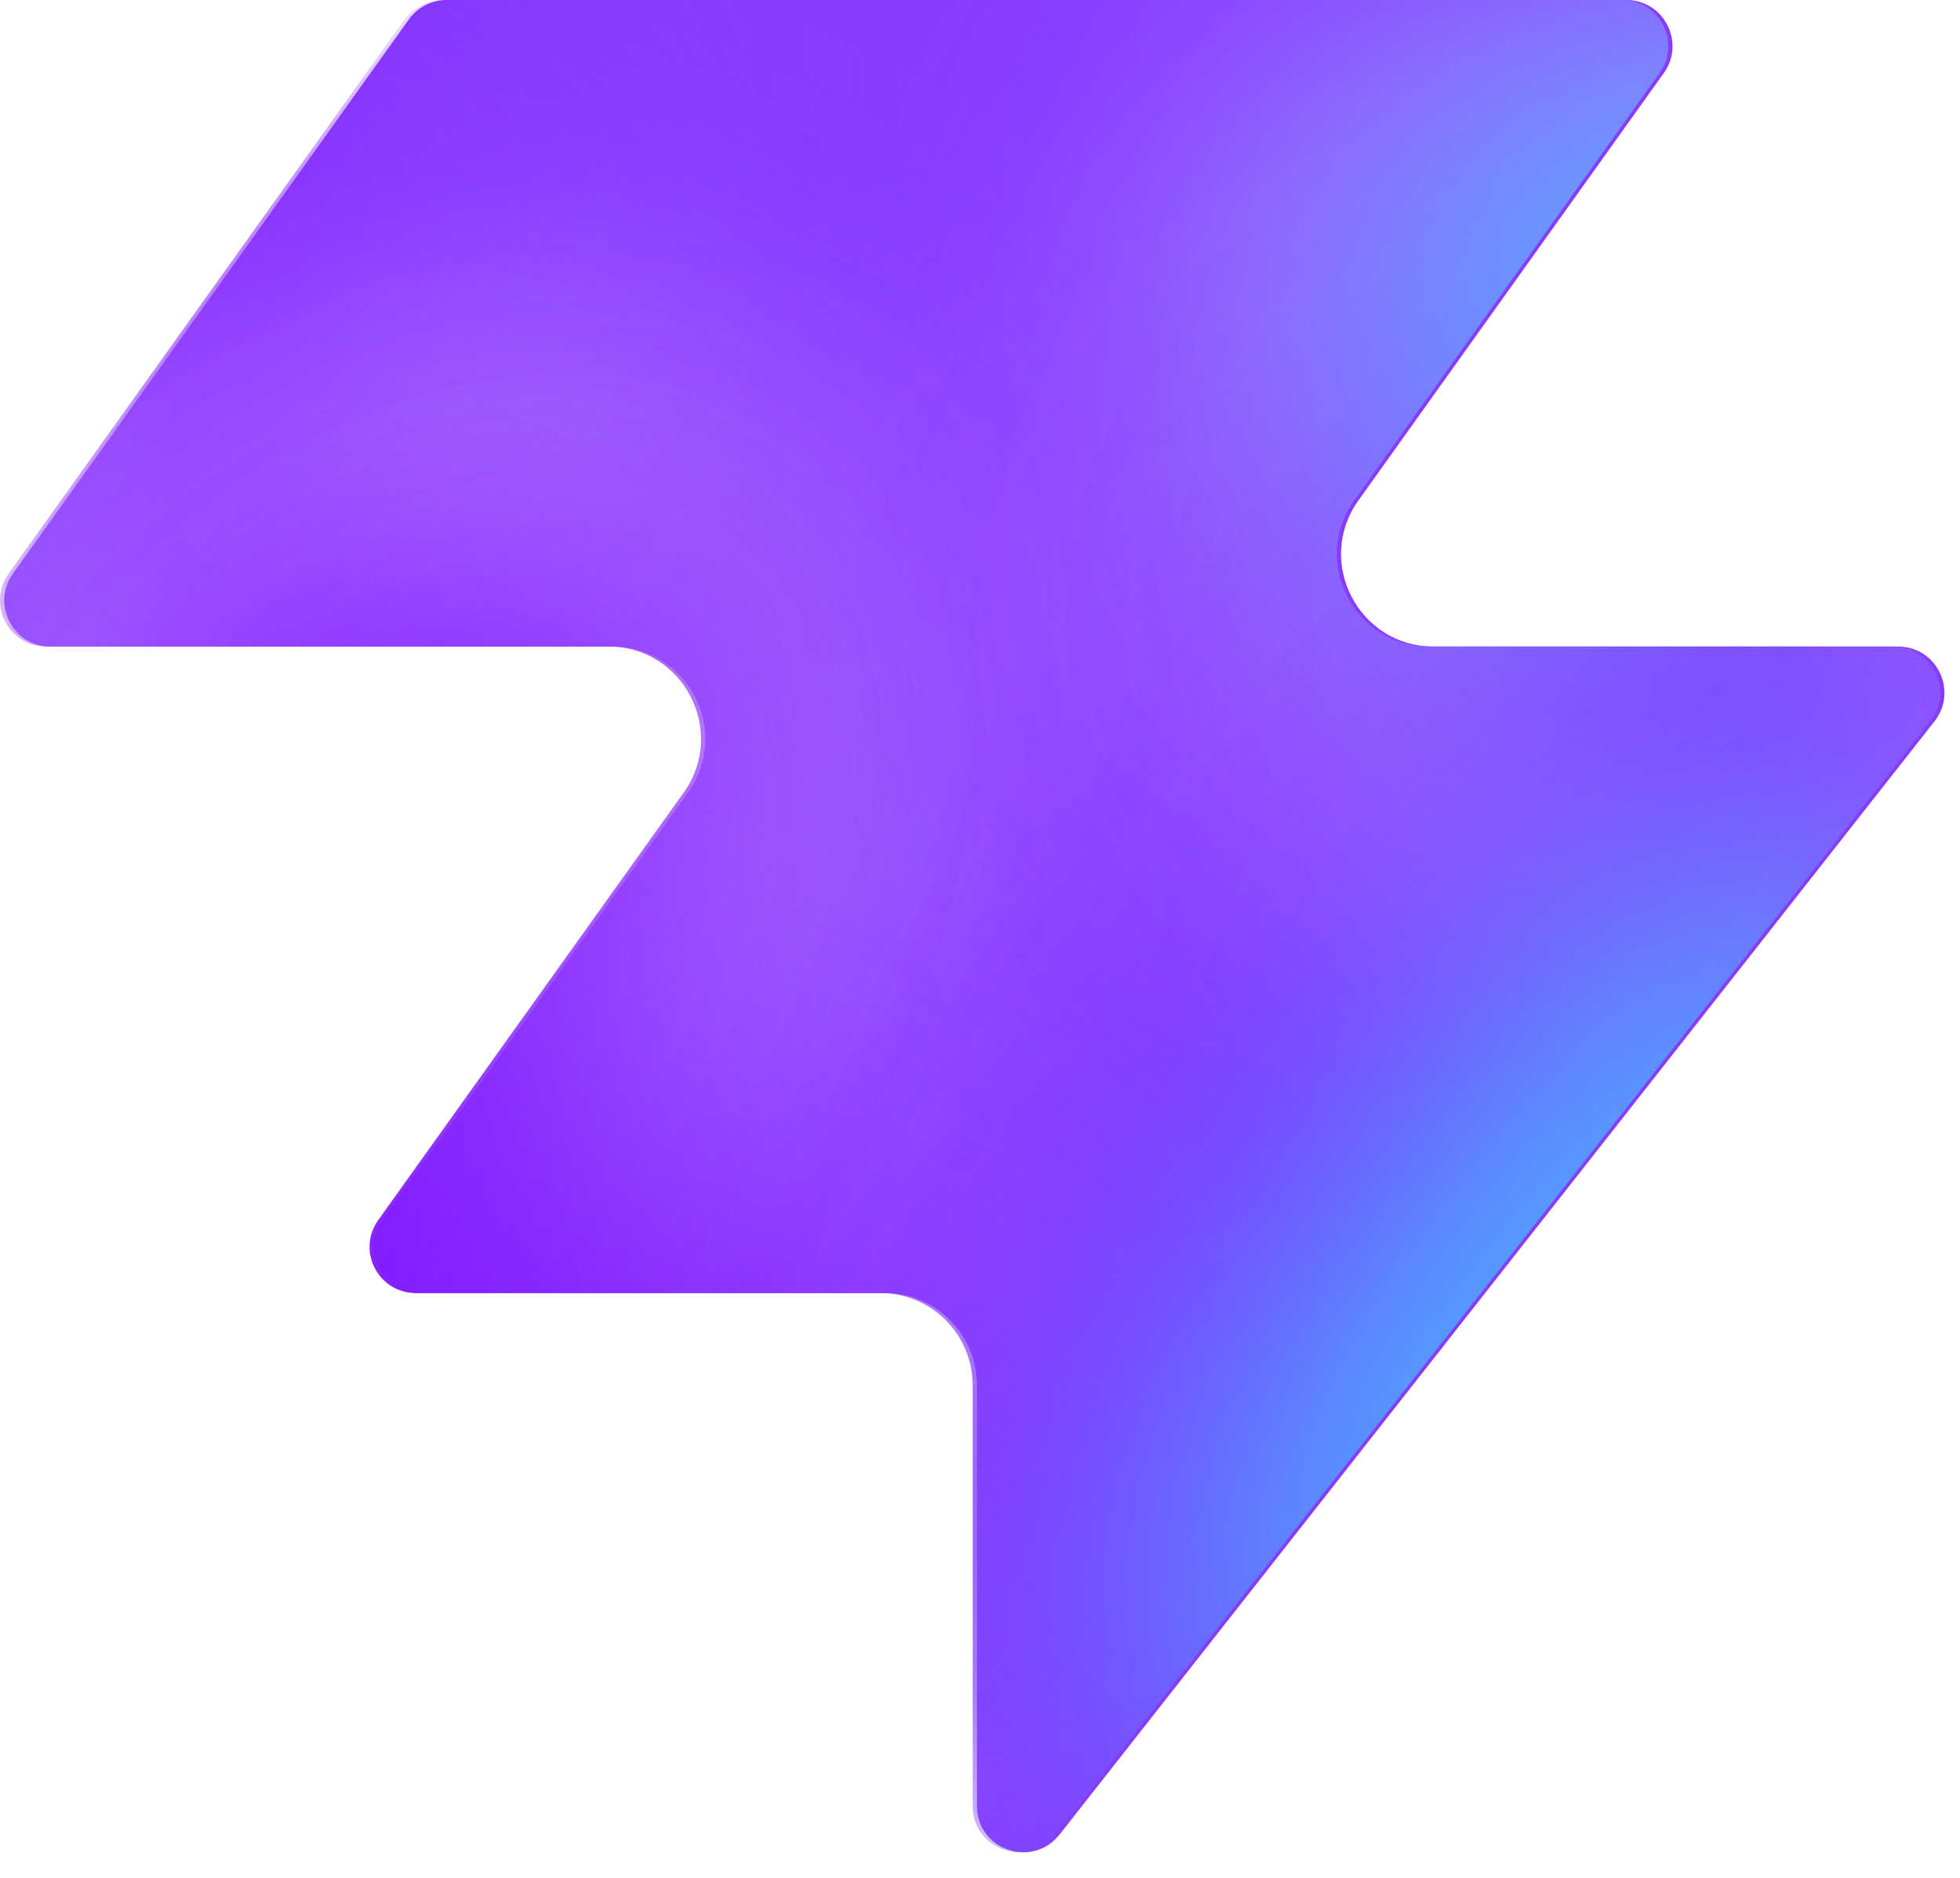
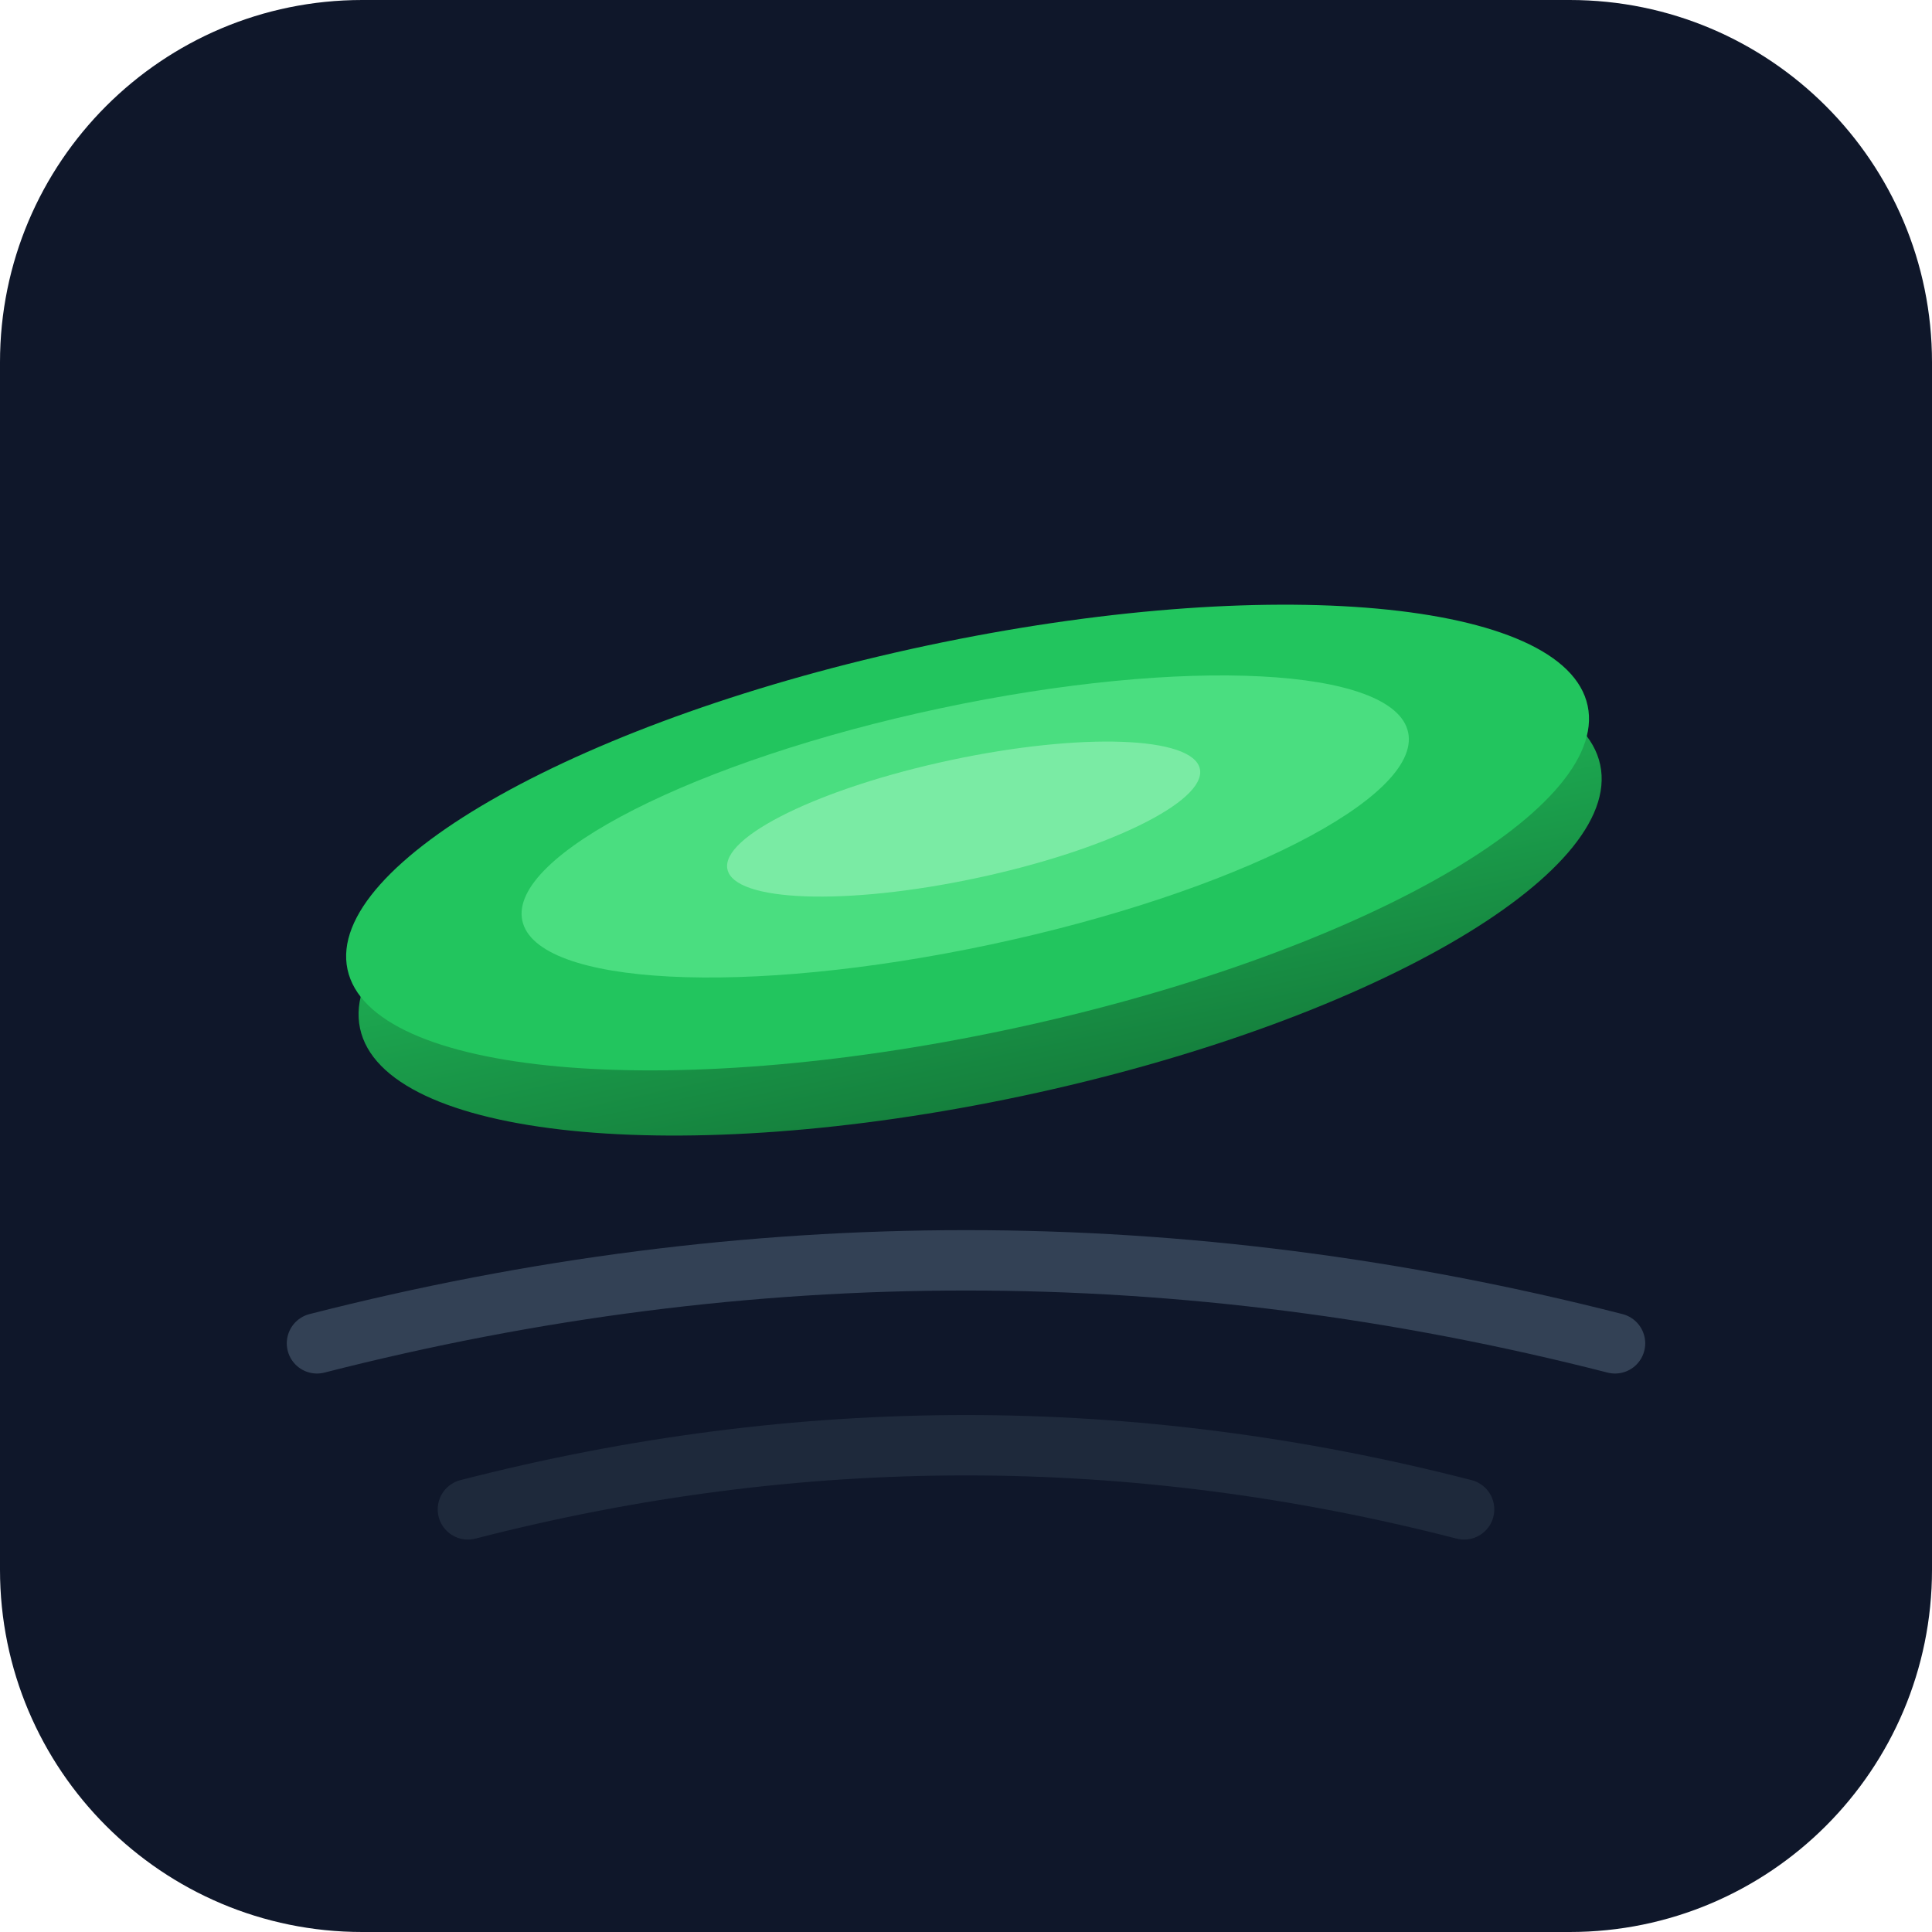
- <svg xmlns="http://www.w3.org/2000/svg" width="48" height="46" fill="none" viewBox="0 0 48 46">
-   <path fill="#863bff" d="M25.946 44.938c-.664.845-2.021.375-2.021-.698V33.937a2.26 2.26 0 0 0-2.262-2.262H10.287c-.92 0-1.456-1.04-.92-1.788l7.48-10.471c1.07-1.497 0-3.578-1.842-3.578H1.237c-.92 0-1.456-1.04-.92-1.788L10.013.474c.214-.297.556-.474.92-.474h28.894c.92 0 1.456 1.04.92 1.788l-7.48 10.471c-1.07 1.498 0 3.579 1.842 3.579h11.377c.943 0 1.473 1.088.89 1.83L25.947 44.94z" style="fill:#863bff;fill:color(display-p3 .525 .23 1);fill-opacity:1" />
-   <mask id="a" width="48" height="46" x="0" y="0" maskUnits="userSpaceOnUse" style="mask-type:alpha">
-     <path fill="#000" d="M25.842 44.938c-.664.844-2.021.375-2.021-.698V33.937a2.26 2.26 0 0 0-2.262-2.262H10.183c-.92 0-1.456-1.04-.92-1.788l7.48-10.471c1.07-1.498 0-3.579-1.842-3.579H1.133c-.92 0-1.456-1.04-.92-1.787L9.91.473c.214-.297.556-.474.92-.474h28.894c.92 0 1.456 1.04.92 1.788l-7.48 10.471c-1.07 1.498 0 3.578 1.842 3.578h11.377c.943 0 1.473 1.088.89 1.832L25.843 44.94z" style="fill:#000;fill-opacity:1" />
-   </mask>
-   <g mask="url(#a)">
-     <g filter="url(#b)">
-       <ellipse cx="5.508" cy="14.704" fill="#ede6ff" rx="5.508" ry="14.704" style="fill:#ede6ff;fill:color(display-p3 .927 .903 1);fill-opacity:1" transform="matrix(.00324 1 1 -.00324 -4.47 31.516)" />
-     </g>
-     <g filter="url(#c)">
-       <ellipse cx="10.399" cy="29.851" fill="#ede6ff" rx="10.399" ry="29.851" style="fill:#ede6ff;fill:color(display-p3 .927 .903 1);fill-opacity:1" transform="matrix(.00324 1 1 -.00324 -39.328 7.883)" />
-     </g>
-     <g filter="url(#d)">
-       <ellipse cx="5.508" cy="30.487" fill="#7e14ff" rx="5.508" ry="30.487" style="fill:#7e14ff;fill:color(display-p3 .492 .077 1);fill-opacity:1" transform="rotate(89.814 -25.913 -14.639)scale(1 -1)" />
-     </g>
-     <g filter="url(#e)">
-       <ellipse cx="5.508" cy="30.599" fill="#7e14ff" rx="5.508" ry="30.599" style="fill:#7e14ff;fill:color(display-p3 .492 .077 1);fill-opacity:1" transform="rotate(89.814 -32.644 -3.334)scale(1 -1)" />
-     </g>
-     <g filter="url(#f)">
-       <ellipse cx="5.508" cy="30.599" fill="#7e14ff" rx="5.508" ry="30.599" style="fill:#7e14ff;fill:color(display-p3 .492 .077 1);fill-opacity:1" transform="matrix(.00324 1 1 -.00324 -34.34 30.47)" />
-     </g>
-     <g filter="url(#g)">
-       <ellipse cx="14.072" cy="22.078" fill="#ede6ff" rx="14.072" ry="22.078" style="fill:#ede6ff;fill:color(display-p3 .927 .903 1);fill-opacity:1" transform="rotate(93.35 24.506 48.493)scale(-1 1)" />
-     </g>
-     <g filter="url(#h)">
-       <ellipse cx="3.47" cy="21.501" fill="#7e14ff" rx="3.47" ry="21.501" style="fill:#7e14ff;fill:color(display-p3 .492 .077 1);fill-opacity:1" transform="rotate(89.009 28.708 47.59)scale(-1 1)" />
-     </g>
-     <g filter="url(#i)">
-       <ellipse cx="3.47" cy="21.501" fill="#7e14ff" rx="3.47" ry="21.501" style="fill:#7e14ff;fill:color(display-p3 .492 .077 1);fill-opacity:1" transform="rotate(89.009 28.708 47.59)scale(-1 1)" />
-     </g>
-     <g filter="url(#j)">
-       <ellipse cx=".387" cy="8.972" fill="#7e14ff" rx="4.407" ry="29.108" style="fill:#7e14ff;fill:color(display-p3 .492 .077 1);fill-opacity:1" transform="rotate(39.51 .387 8.972)" />
-     </g>
-     <g filter="url(#k)">
-       <ellipse cx="47.523" cy="-6.092" fill="#7e14ff" rx="4.407" ry="29.108" style="fill:#7e14ff;fill:color(display-p3 .492 .077 1);fill-opacity:1" transform="rotate(37.892 47.523 -6.092)" />
-     </g>
-     <g filter="url(#l)">
-       <ellipse cx="41.412" cy="6.333" fill="#47bfff" rx="5.971" ry="9.665" style="fill:#47bfff;fill:color(display-p3 .28 .748 1);fill-opacity:1" transform="rotate(37.892 41.412 6.333)" />
-     </g>
-     <g filter="url(#m)">
-       <ellipse cx="-1.879" cy="38.332" fill="#7e14ff" rx="4.407" ry="29.108" style="fill:#7e14ff;fill:color(display-p3 .492 .077 1);fill-opacity:1" transform="rotate(37.892 -1.88 38.332)" />
-     </g>
-     <g filter="url(#n)">
-       <ellipse cx="-1.879" cy="38.332" fill="#7e14ff" rx="4.407" ry="29.108" style="fill:#7e14ff;fill:color(display-p3 .492 .077 1);fill-opacity:1" transform="rotate(37.892 -1.88 38.332)" />
-     </g>
-     <g filter="url(#o)">
-       <ellipse cx="35.651" cy="29.907" fill="#7e14ff" rx="4.407" ry="29.108" style="fill:#7e14ff;fill:color(display-p3 .492 .077 1);fill-opacity:1" transform="rotate(37.892 35.651 29.907)" />
-     </g>
-     <g filter="url(#p)">
-       <ellipse cx="38.418" cy="32.4" fill="#47bfff" rx="5.971" ry="15.297" style="fill:#47bfff;fill:color(display-p3 .28 .748 1);fill-opacity:1" transform="rotate(37.892 38.418 32.4)" />
-     </g>
+ <svg xmlns="http://www.w3.org/2000/svg" width="512" height="512" viewBox="0 0 512 512">
+   <defs>
+     <linearGradient id="rim" x1="0" y1="0" x2="0" y2="1">
+       <stop offset="0%" stop-color="#22c55e" />
+       <stop offset="100%" stop-color="#15803d" />
+     </linearGradient>
+   </defs>
+   <rect width="512" height="512" rx="96" fill="#0f172a" />
+   <path d="M84 356 Q 256 312 428 356" stroke="#334155" stroke-width="16" fill="none" stroke-linecap="round" />
+   <path d="M124 400 Q 256 366 388 400" stroke="#1e293b" stroke-width="16" fill="none" stroke-linecap="round" />
+   <g transform="rotate(-12 256 220)">
+     <ellipse cx="256" cy="238" rx="168" ry="54" fill="url(#rim)" />
+     <ellipse cx="256" cy="222" rx="168" ry="52" fill="#22c55e" />
+     <ellipse cx="256" cy="219" rx="120" ry="32" fill="#4ade80" />
+     <ellipse cx="256" cy="217" rx="64" ry="16" fill="#86efac" opacity="0.8" />
  </g>
-   <defs>
-     <filter id="b" width="60.045" height="41.654" x="-19.77" y="16.149" color-interpolation-filters="sRGB" filterUnits="userSpaceOnUse">
-       <feFlood flood-opacity="0" result="BackgroundImageFix" />
-       <feBlend in="SourceGraphic" in2="BackgroundImageFix" result="shape" />
-       <feGaussianBlur result="effect1_foregroundBlur_2002_17158" stdDeviation="7.659" />
-     </filter>
-     <filter id="c" width="90.34" height="51.437" x="-54.613" y="-7.533" color-interpolation-filters="sRGB" filterUnits="userSpaceOnUse">
-       <feFlood flood-opacity="0" result="BackgroundImageFix" />
-       <feBlend in="SourceGraphic" in2="BackgroundImageFix" result="shape" />
-       <feGaussianBlur result="effect1_foregroundBlur_2002_17158" stdDeviation="7.659" />
-     </filter>
-     <filter id="d" width="79.355" height="29.4" x="-49.64" y="2.03" color-interpolation-filters="sRGB" filterUnits="userSpaceOnUse">
-       <feFlood flood-opacity="0" result="BackgroundImageFix" />
-       <feBlend in="SourceGraphic" in2="BackgroundImageFix" result="shape" />
-       <feGaussianBlur result="effect1_foregroundBlur_2002_17158" stdDeviation="4.596" />
-     </filter>
-     <filter id="e" width="79.579" height="29.4" x="-45.045" y="20.029" color-interpolation-filters="sRGB" filterUnits="userSpaceOnUse">
-       <feFlood flood-opacity="0" result="BackgroundImageFix" />
-       <feBlend in="SourceGraphic" in2="BackgroundImageFix" result="shape" />
-       <feGaussianBlur result="effect1_foregroundBlur_2002_17158" stdDeviation="4.596" />
-     </filter>
-     <filter id="f" width="79.579" height="29.4" x="-43.513" y="21.178" color-interpolation-filters="sRGB" filterUnits="userSpaceOnUse">
-       <feFlood flood-opacity="0" result="BackgroundImageFix" />
-       <feBlend in="SourceGraphic" in2="BackgroundImageFix" result="shape" />
-       <feGaussianBlur result="effect1_foregroundBlur_2002_17158" stdDeviation="4.596" />
-     </filter>
-     <filter id="g" width="74.749" height="58.852" x="15.756" y="-17.901" color-interpolation-filters="sRGB" filterUnits="userSpaceOnUse">
-       <feFlood flood-opacity="0" result="BackgroundImageFix" />
-       <feBlend in="SourceGraphic" in2="BackgroundImageFix" result="shape" />
-       <feGaussianBlur result="effect1_foregroundBlur_2002_17158" stdDeviation="7.659" />
-     </filter>
-     <filter id="h" width="61.377" height="25.362" x="23.548" y="2.284" color-interpolation-filters="sRGB" filterUnits="userSpaceOnUse">
-       <feFlood flood-opacity="0" result="BackgroundImageFix" />
-       <feBlend in="SourceGraphic" in2="BackgroundImageFix" result="shape" />
-       <feGaussianBlur result="effect1_foregroundBlur_2002_17158" stdDeviation="4.596" />
-     </filter>
-     <filter id="i" width="61.377" height="25.362" x="23.548" y="2.284" color-interpolation-filters="sRGB" filterUnits="userSpaceOnUse">
-       <feFlood flood-opacity="0" result="BackgroundImageFix" />
-       <feBlend in="SourceGraphic" in2="BackgroundImageFix" result="shape" />
-       <feGaussianBlur result="effect1_foregroundBlur_2002_17158" stdDeviation="4.596" />
-     </filter>
-     <filter id="j" width="56.045" height="63.649" x="-27.636" y="-22.853" color-interpolation-filters="sRGB" filterUnits="userSpaceOnUse">
-       <feFlood flood-opacity="0" result="BackgroundImageFix" />
-       <feBlend in="SourceGraphic" in2="BackgroundImageFix" result="shape" />
-       <feGaussianBlur result="effect1_foregroundBlur_2002_17158" stdDeviation="4.596" />
-     </filter>
-     <filter id="k" width="54.814" height="64.646" x="20.116" y="-38.415" color-interpolation-filters="sRGB" filterUnits="userSpaceOnUse">
-       <feFlood flood-opacity="0" result="BackgroundImageFix" />
-       <feBlend in="SourceGraphic" in2="BackgroundImageFix" result="shape" />
-       <feGaussianBlur result="effect1_foregroundBlur_2002_17158" stdDeviation="4.596" />
-     </filter>
-     <filter id="l" width="33.541" height="35.313" x="24.641" y="-11.323" color-interpolation-filters="sRGB" filterUnits="userSpaceOnUse">
-       <feFlood flood-opacity="0" result="BackgroundImageFix" />
-       <feBlend in="SourceGraphic" in2="BackgroundImageFix" result="shape" />
-       <feGaussianBlur result="effect1_foregroundBlur_2002_17158" stdDeviation="4.596" />
-     </filter>
-     <filter id="m" width="54.814" height="64.646" x="-29.286" y="6.009" color-interpolation-filters="sRGB" filterUnits="userSpaceOnUse">
-       <feFlood flood-opacity="0" result="BackgroundImageFix" />
-       <feBlend in="SourceGraphic" in2="BackgroundImageFix" result="shape" />
-       <feGaussianBlur result="effect1_foregroundBlur_2002_17158" stdDeviation="4.596" />
-     </filter>
-     <filter id="n" width="54.814" height="64.646" x="-29.286" y="6.009" color-interpolation-filters="sRGB" filterUnits="userSpaceOnUse">
-       <feFlood flood-opacity="0" result="BackgroundImageFix" />
-       <feBlend in="SourceGraphic" in2="BackgroundImageFix" result="shape" />
-       <feGaussianBlur result="effect1_foregroundBlur_2002_17158" stdDeviation="4.596" />
-     </filter>
-     <filter id="o" width="54.814" height="64.646" x="8.244" y="-2.416" color-interpolation-filters="sRGB" filterUnits="userSpaceOnUse">
-       <feFlood flood-opacity="0" result="BackgroundImageFix" />
-       <feBlend in="SourceGraphic" in2="BackgroundImageFix" result="shape" />
-       <feGaussianBlur result="effect1_foregroundBlur_2002_17158" stdDeviation="4.596" />
-     </filter>
-     <filter id="p" width="39.409" height="43.623" x="18.713" y="10.588" color-interpolation-filters="sRGB" filterUnits="userSpaceOnUse">
-       <feFlood flood-opacity="0" result="BackgroundImageFix" />
-       <feBlend in="SourceGraphic" in2="BackgroundImageFix" result="shape" />
-       <feGaussianBlur result="effect1_foregroundBlur_2002_17158" stdDeviation="4.596" />
-     </filter>
-   </defs>
</svg>
